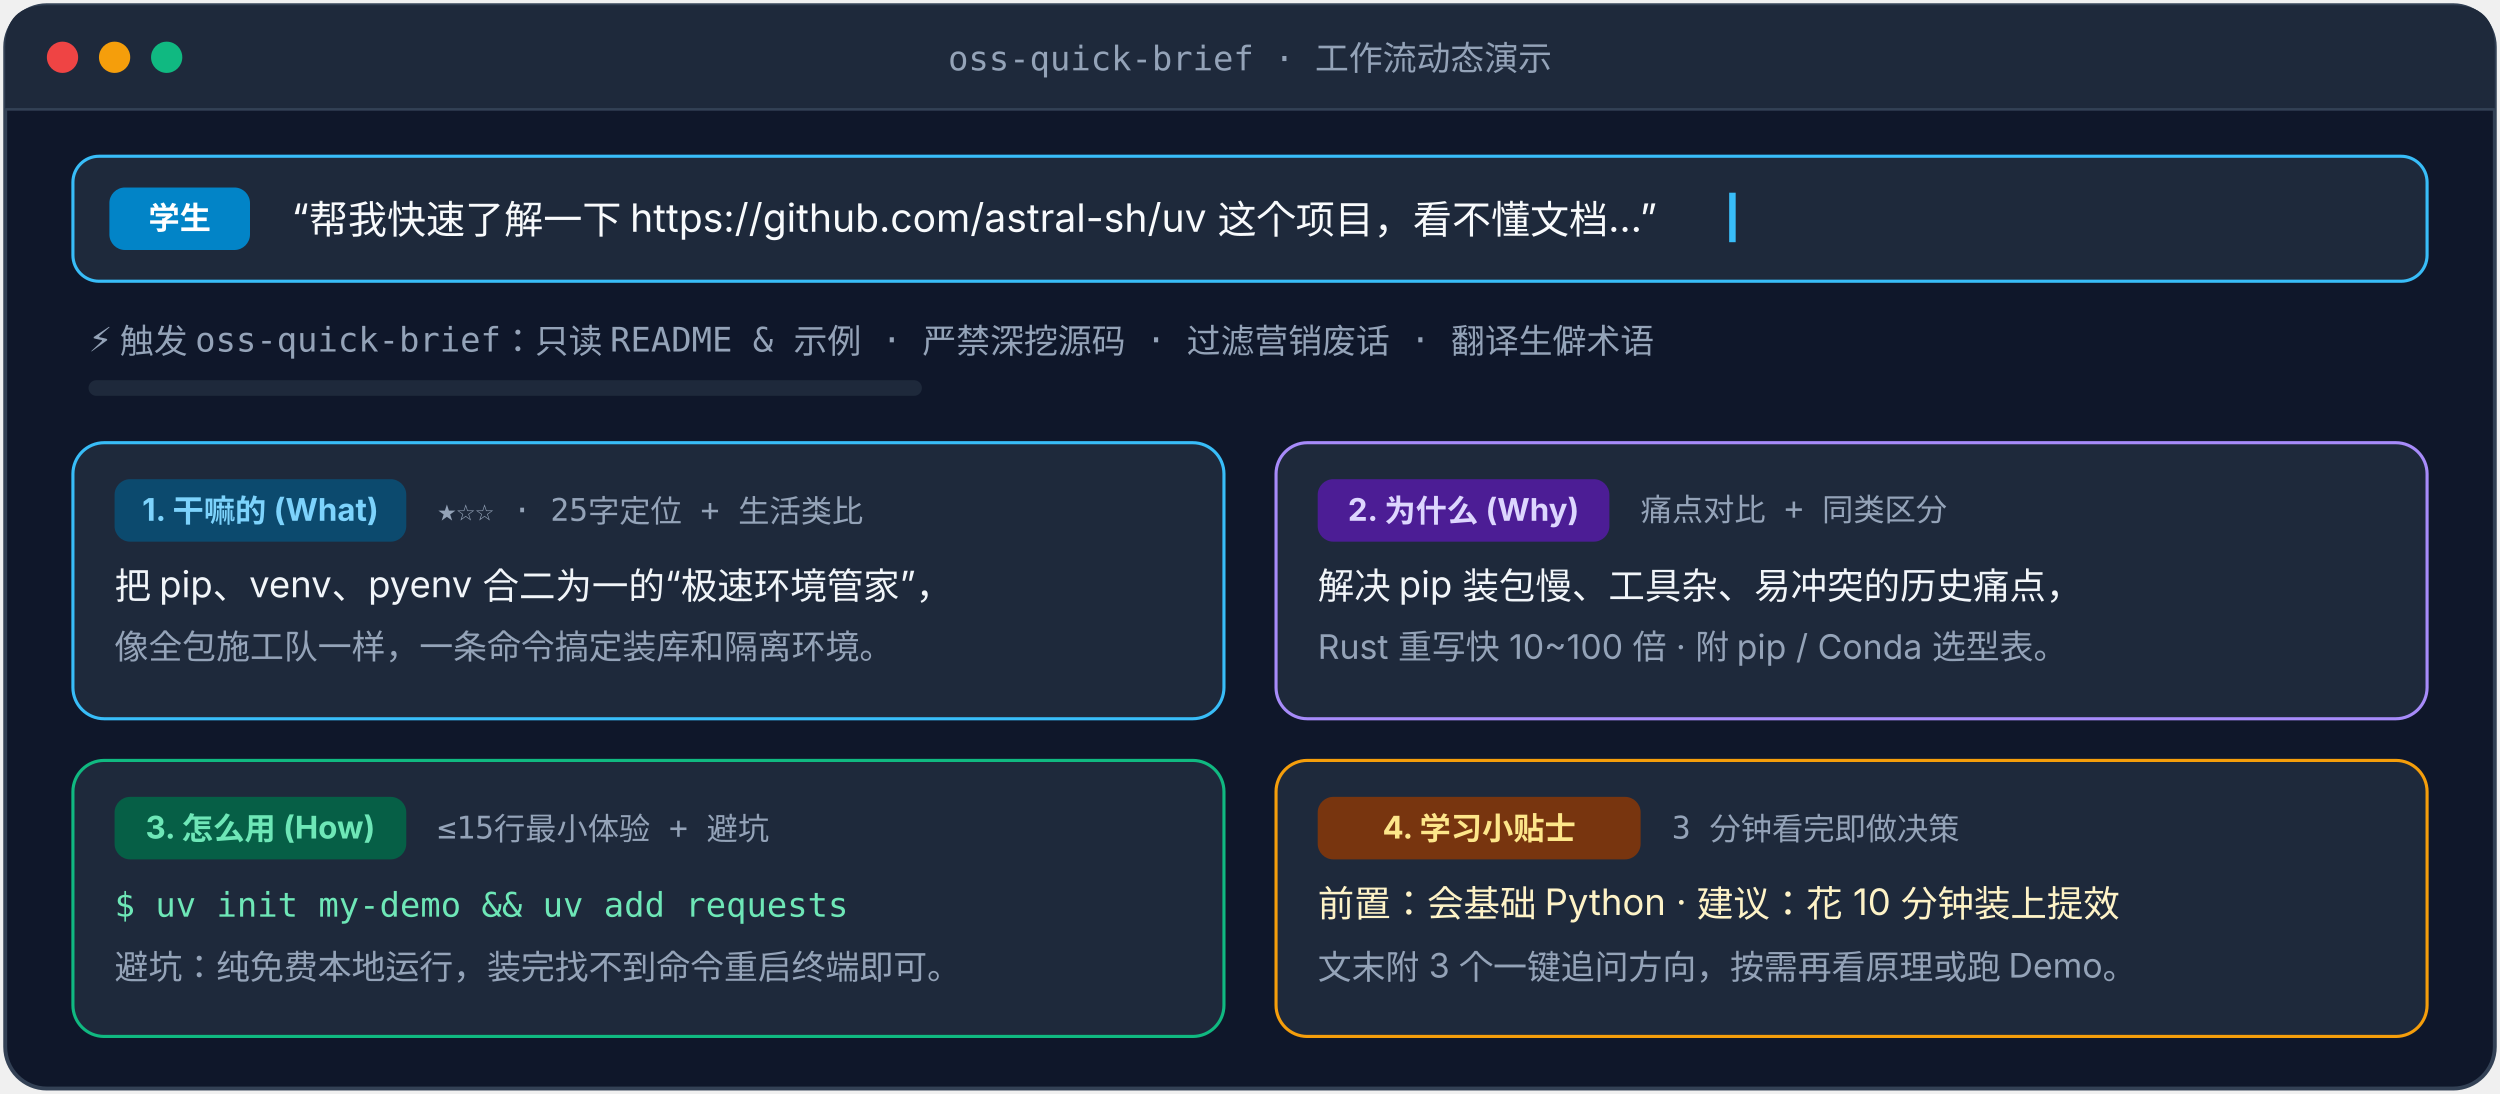
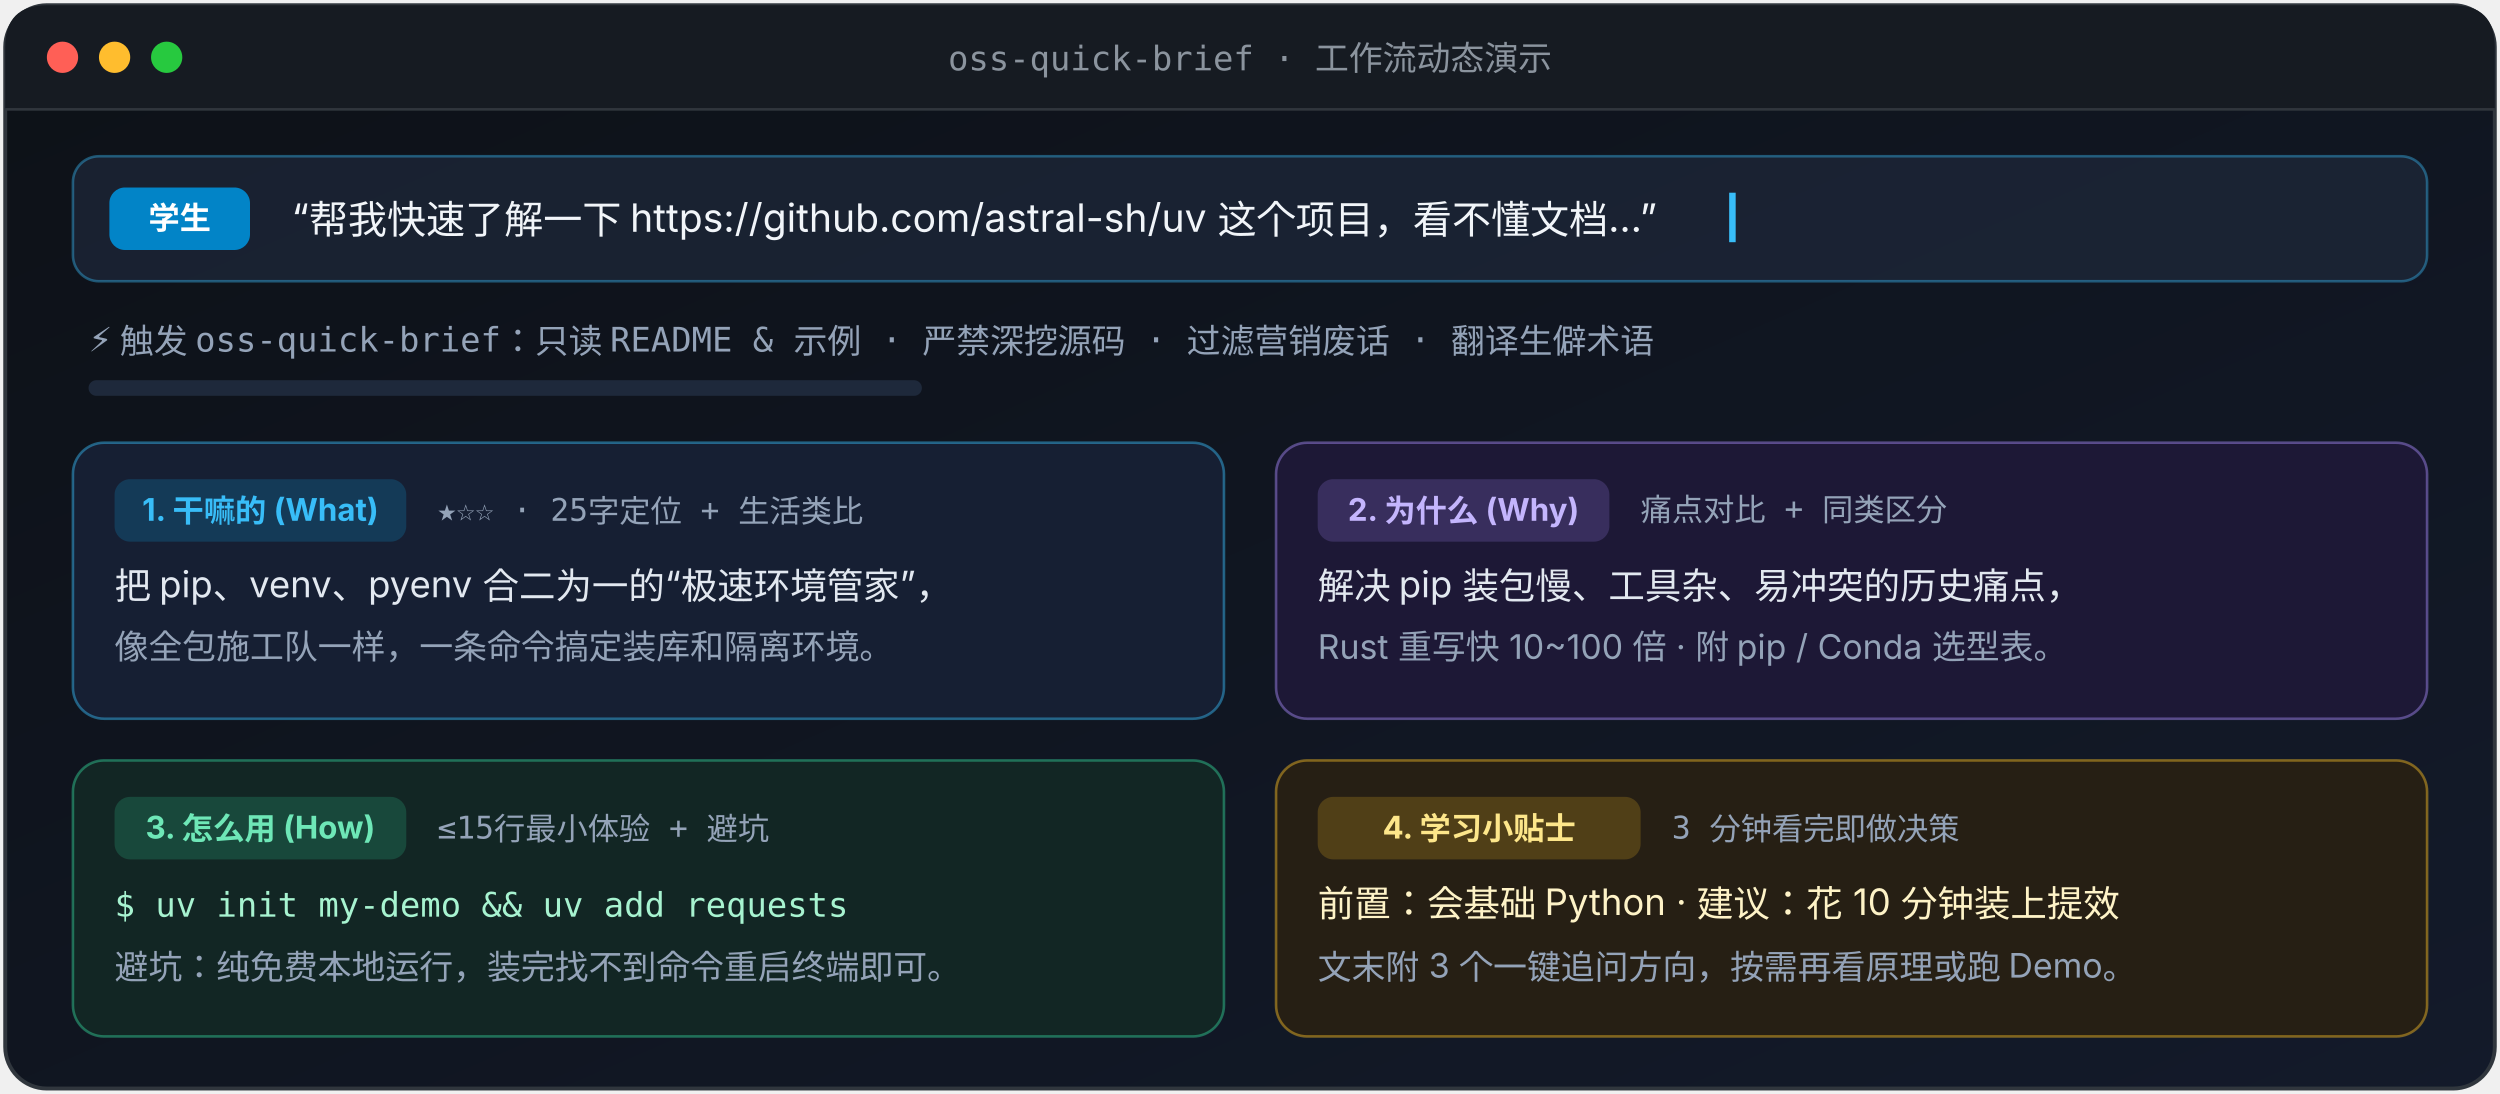
<svg xmlns="http://www.w3.org/2000/svg" viewBox="0 0 960 420" width="100%" height="420">
+   <defs>
+     <linearGradient id="winBg" x1="0%" y1="0%" x2="100%" y2="100%">
+       <stop offset="0%" stop-color="#0d1117" />
+       <stop offset="100%" stop-color="#131a2a" />
+     </linearGradient>
+     <linearGradient id="barGrad" x1="0%" y1="0%" x2="100%" y2="0%">
+       <stop offset="0%" stop-color="#38bdf8" />
+       <stop offset="50%" stop-color="#a78bfa" />
+       <stop offset="100%" stop-color="#34d399" />
+     </linearGradient>
+   </defs>
  <style>
    .sans { font-family: -apple-system, BlinkMacSystemFont, "PingFang SC", "Microsoft YaHei", "Segoe UI", sans-serif; }
    .mono { font-family: ui-monospace, SFMono-Regular, Menlo, Monaco, Consolas, monospace; }

    @keyframes step1 {
      0%, 5% { opacity: 0; transform: translateY(6px); }
      12%, 92% { opacity: 1; transform: translateY(0); }
      100% { opacity: 0; }
    }
    @keyframes progressBar {
      0%, 12% { width: 0px; opacity: 0; }
      16% { opacity: 1; }
      32% { width: 320px; opacity: 1; }
      92% { width: 320px; opacity: 1; }
      100% { width: 0px; opacity: 0; }
    }
    @keyframes step2 {
      0%, 14% { opacity: 0; transform: translateY(6px); }
      22%, 92% { opacity: 1; transform: translateY(0); }
      100% { opacity: 0; }
    }
    @keyframes cardA {
      0%, 30% { opacity: 0; transform: translateY(10px); }
      38%, 92% { opacity: 1; transform: translateY(0); }
      100% { opacity: 0; }
    }
    @keyframes cardB {
      0%, 42% { opacity: 0; transform: translateY(10px); }
      50%, 92% { opacity: 1; transform: translateY(0); }
      100% { opacity: 0; }
    }
    @keyframes cardC {
      0%, 54% { opacity: 0; transform: translateY(10px); }
      62%, 92% { opacity: 1; transform: translateY(0); }
      100% { opacity: 0; }
    }
    @keyframes cardD {
      0%, 66% { opacity: 0; transform: translateY(10px); }
      74%, 92% { opacity: 1; transform: translateY(0); }
      100% { opacity: 0; }
    }
    @keyframes blink {
      0%, 49% { opacity: 1; }
      50%, 100% { opacity: 0; }
    }

    .s1 { animation: step1 9s ease-out infinite; }
    .s2 { animation: step2 9s ease-out infinite; }
    .pbar { animation: progressBar 9s ease-in-out infinite; }
    .c1 { animation: cardA 9s ease-out infinite; }
    .c2 { animation: cardB 9s ease-out infinite; }
    .c3 { animation: cardC 9s ease-out infinite; }
    .c4 { animation: cardD 9s ease-out infinite; }
    .cursor { animation: blink 1s step-end infinite; }
  </style>
-   <rect x="2" y="2" width="956" height="416" rx="16" fill="#0f172a" stroke="#334155" stroke-width="1.5" />
-   <path d="M 2 18 Q 2 2 18 2 L 942 2 Q 958 2 958 18 L 958 42 L 2 42 Z" fill="#1e293b" />
-   <line x1="2" y1="42" x2="958" y2="42" stroke="#334155" stroke-width="1" />
-   <circle cx="24" cy="22" r="6" fill="#ef4444" />
-   <circle cx="44" cy="22" r="6" fill="#f59e0b" />
-   <circle cx="64" cy="22" r="6" fill="#10b981" />
-   <text x="480" y="27" text-anchor="middle" fill="#94a3b8" font-size="13" class="mono">oss-quick-brief · 工作流动态演示</text>
+   <rect x="2" y="2" width="956" height="416" rx="16" fill="url(#winBg)" stroke="#30363d" stroke-width="1.5" />
+   <path d="M 2 18 Q 2 2 18 2 L 942 2 Q 958 2 958 18 L 958 42 L 2 42 Z" fill="#161b22" />
+   <line x1="2" y1="42" x2="958" y2="42" stroke="#30363d" stroke-width="1" />
+   <circle cx="24" cy="22" r="6" fill="#ff5f56" />
+   <circle cx="44" cy="22" r="6" fill="#ffbd2e" />
+   <circle cx="64" cy="22" r="6" fill="#27c93f" />
+   <text x="480" y="27" text-anchor="middle" fill="#8b949e" font-size="13" class="mono">oss-quick-brief · 工作流动态演示</text>
  <g class="s1">
-     <rect x="28" y="60" width="904" height="48" rx="10" fill="#1e293b" stroke="#38bdf8" stroke-width="1.2" />
+     <rect x="28" y="60" width="904" height="48" rx="10" fill="#1e293b" fill-opacity="0.7" stroke="#38bdf8" stroke-opacity="0.4" />
    <rect x="42" y="72" width="54" height="24" rx="6" fill="#0284c7" />
    <text x="69" y="88" text-anchor="middle" fill="#ffffff" font-size="12" font-weight="600" class="sans">学生</text>
-     <text x="112" y="89" fill="#f8fafc" font-size="15" class="sans">“帮我快速了解一下 https://github.com/astral-sh/uv 这个项目，看不懂文档…”</text>
+     <text x="112" y="89" fill="#f1f5f9" font-size="15" class="sans">“帮我快速了解一下 https://github.com/astral-sh/uv 这个项目，看不懂文档…”</text>
    <rect class="cursor" x="664" y="74" width="2.5" height="19" fill="#38bdf8" />
  </g>
  <g class="s2">
    <text x="34" y="135" fill="#94a3b8" font-size="13" class="mono">⚡ 触发 oss-quick-brief：只读 README &amp; 示例 · 严禁深挖源码 · 过滤营销废话 · 翻译生僻术语</text>
    <rect x="34" y="146" width="320" height="6" rx="3" fill="#1e293b" />
-     <rect class="pbar" x="34" y="146" width="0" height="6" rx="3" fill="#38bdf8" />
+     <rect class="pbar" x="34" y="146" width="0" height="6" rx="3" fill="url(#barGrad)" />
  </g>
  <g class="c1">
-     <rect x="28" y="170" width="442" height="106" rx="12" fill="#1e293b" stroke="#38bdf8" stroke-width="1.2" />
-     <rect x="44" y="184" width="112" height="24" rx="6" fill="#0c4a6e" />
-     <text x="100" y="200" text-anchor="middle" fill="#7dd3fc" font-size="12" font-weight="700" class="sans">1. 干嘛的 (What)</text>
+     <rect x="28" y="170" width="442" height="106" rx="12" fill="#161f33" stroke="#38bdf8" stroke-opacity="0.45" />
+     <rect x="44" y="184" width="112" height="24" rx="6" fill="#0ea5e9" fill-opacity="0.2" />
+     <text x="100" y="200" text-anchor="middle" fill="#38bdf8" font-size="12" font-weight="700" class="sans">1. 干嘛的 (What)</text>
    <text x="168" y="200" fill="#94a3b8" font-size="12" class="mono">★☆☆ · 25字定位 + 生活类比</text>
-     <text x="44" y="230" fill="#f1f5f9" font-size="14" class="sans">把 pip、venv、pyenv 合二为一的“极速环境管家”，</text>
+     <text x="44" y="230" fill="#e2e8f0" font-size="14" class="sans">把 pip、venv、pyenv 合二为一的“极速环境管家”，</text>
    <text x="44" y="253" fill="#94a3b8" font-size="13" class="sans">像全包施工队一样，一条命令搞定装库和隔离环境。</text>
  </g>
  <g class="c2">
-     <rect x="490" y="170" width="442" height="106" rx="12" fill="#1e293b" stroke="#a78bfa" stroke-width="1.2" />
-     <rect x="506" y="184" width="112" height="24" rx="6" fill="#4c1d95" />
-     <text x="562" y="200" text-anchor="middle" fill="#ddd6fe" font-size="12" font-weight="700" class="sans">2. 为什么 (Why)</text>
+     <rect x="490" y="170" width="442" height="106" rx="12" fill="#1d1836" stroke="#a78bfa" stroke-opacity="0.45" />
+     <rect x="506" y="184" width="112" height="24" rx="6" fill="#a78bfa" fill-opacity="0.2" />
+     <text x="562" y="200" text-anchor="middle" fill="#c4b5fd" font-size="12" font-weight="700" class="sans">2. 为什么 (Why)</text>
    <text x="630" y="200" fill="#94a3b8" font-size="12" class="mono">痛点对比 + 同类区分</text>
-     <text x="506" y="230" fill="#f1f5f9" font-size="14" class="sans">解决 pip 装包慢、工具杂、易冲突的历史痛点，</text>
+     <text x="506" y="230" fill="#e2e8f0" font-size="14" class="sans">解决 pip 装包慢、工具杂、易冲突的历史痛点，</text>
    <text x="506" y="253" fill="#94a3b8" font-size="13" class="sans">Rust 重写快 10~100 倍 · 附 pip / Conda 选型表。</text>
  </g>
  <g class="c3">
-     <rect x="28" y="292" width="442" height="106" rx="12" fill="#1e293b" stroke="#10b981" stroke-width="1.2" />
-     <rect x="44" y="306" width="112" height="24" rx="6" fill="#065f46" />
+     <rect x="28" y="292" width="442" height="106" rx="12" fill="#122624" stroke="#34d399" stroke-opacity="0.45" />
+     <rect x="44" y="306" width="112" height="24" rx="6" fill="#34d399" fill-opacity="0.2" />
    <text x="100" y="322" text-anchor="middle" fill="#6ee7b7" font-size="12" font-weight="700" class="sans">3. 怎么用 (How)</text>
    <text x="168" y="322" fill="#94a3b8" font-size="12" class="mono">≤15行最小体验 + 避坑</text>
-     <text x="44" y="352" fill="#6ee7b7" font-size="13" class="mono">$ uv init my-demo &amp;&amp; uv add requests</text>
+     <text x="44" y="352" fill="#a7f3d0" font-size="13" class="mono">$ uv init my-demo &amp;&amp; uv add requests</text>
    <text x="44" y="376" fill="#94a3b8" font-size="13" class="sans">避坑：纯免费本地运行，装完找不到命令重启终端即可。</text>
  </g>
  <g class="c4">
-     <rect x="490" y="292" width="442" height="106" rx="12" fill="#1e293b" stroke="#f59e0b" stroke-width="1.2" />
-     <rect x="506" y="306" width="124" height="24" rx="6" fill="#78350f" />
+     <rect x="490" y="292" width="442" height="106" rx="12" fill="#261f14" stroke="#fbbf24" stroke-opacity="0.45" />
+     <rect x="506" y="306" width="124" height="24" rx="6" fill="#fbbf24" fill-opacity="0.2" />
    <text x="568" y="322" text-anchor="middle" fill="#fde68a" font-size="12" font-weight="700" class="sans">4. 学习小贴士</text>
    <text x="642" y="322" fill="#94a3b8" font-size="12" class="mono">3 分钟看完即做决策</text>
    <text x="506" y="352" fill="#fef3c7" font-size="14" class="sans">前置：会基础 Python · 建议：花 10 分钟装上提效</text>
    <text x="506" y="376" fill="#94a3b8" font-size="13" class="sans">文末附 3 个一键追问方向，按需再看原理或跑 Demo。</text>
  </g>
</svg>
